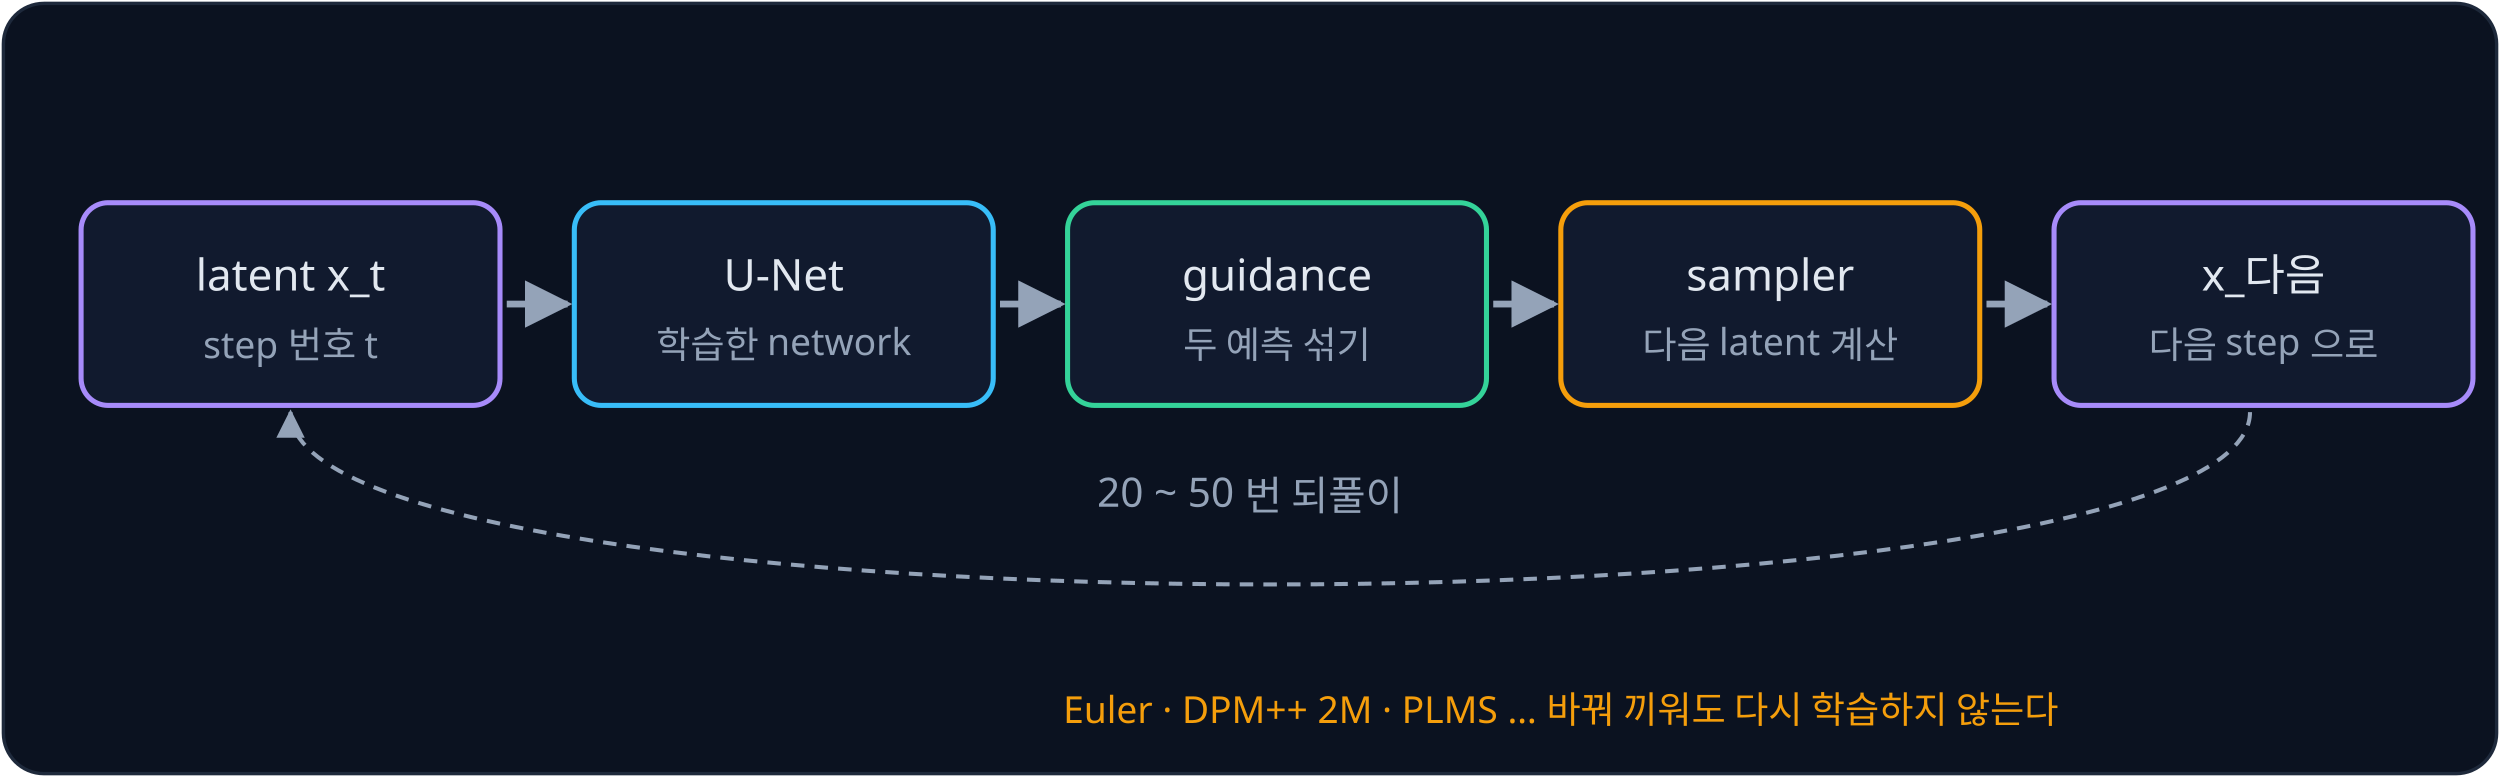
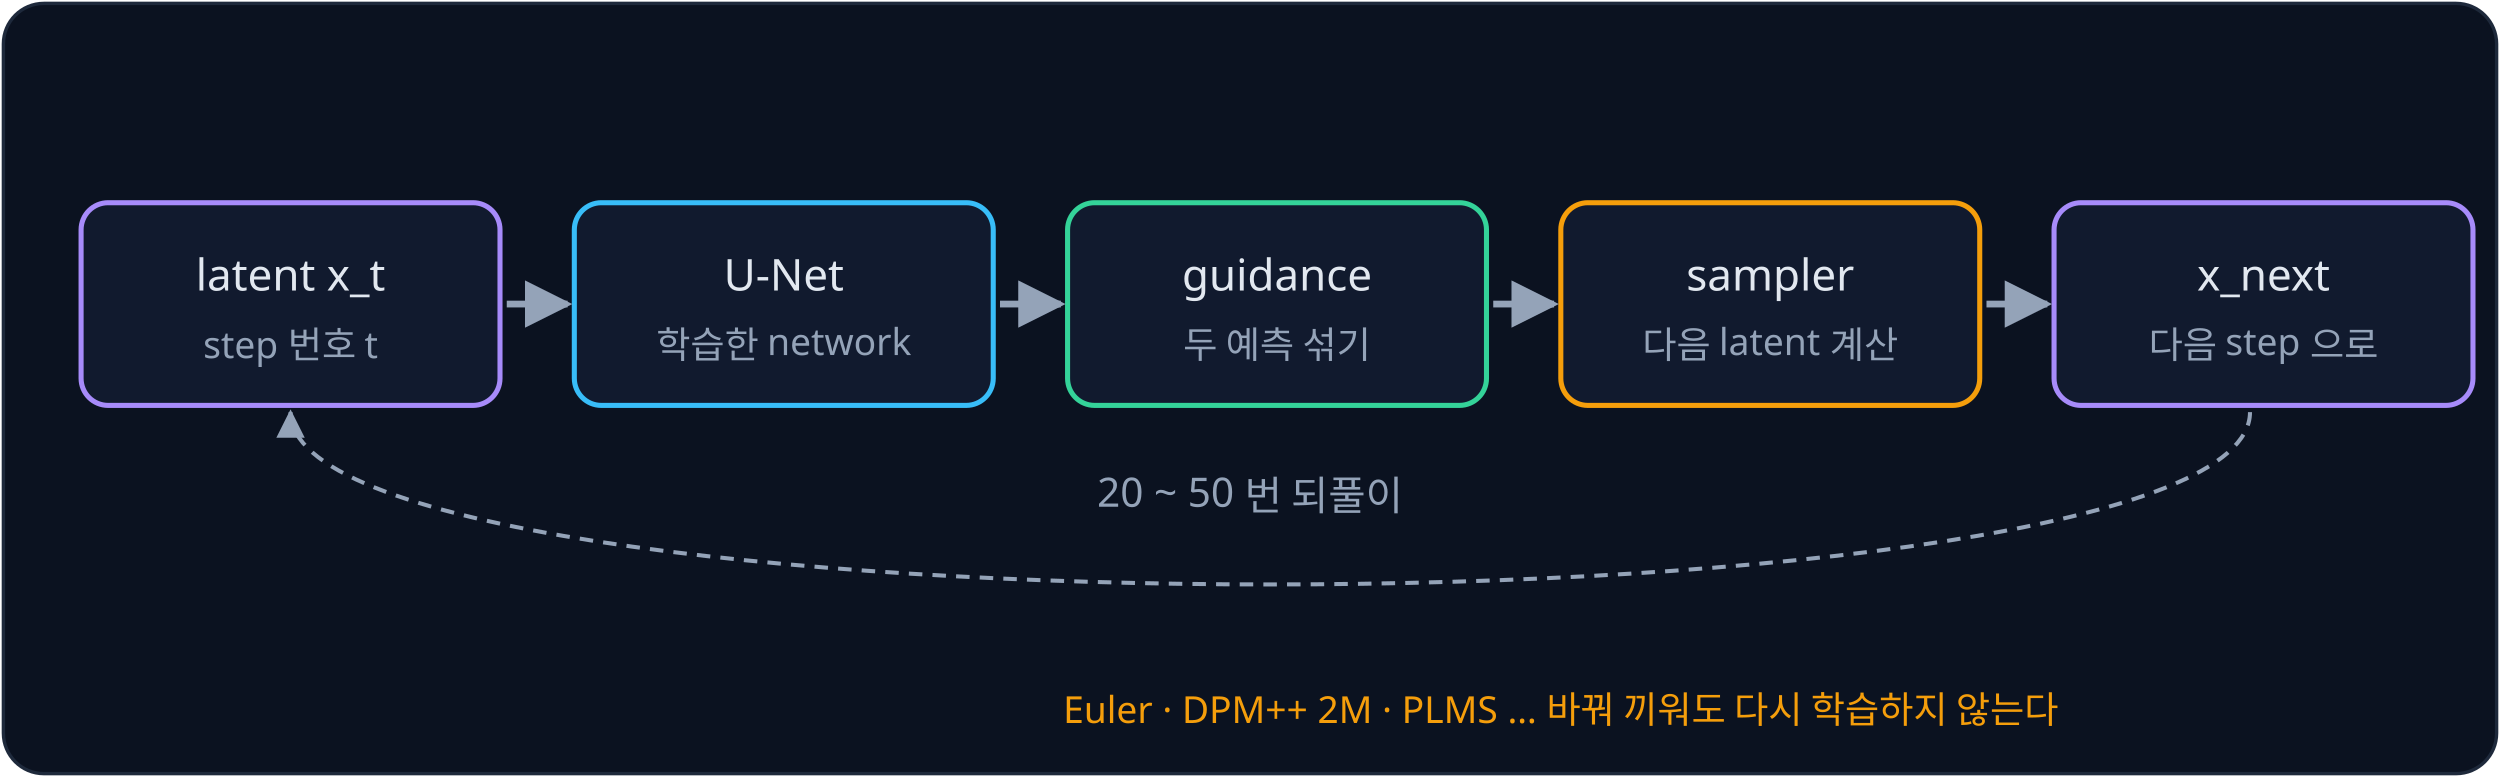
<svg xmlns="http://www.w3.org/2000/svg" viewBox="0 0 740 230" font-family="Pretendard, 'Apple SD Gothic Neo', 'Noto Sans KR', system-ui, sans-serif">
  <defs>
    <marker id="arrow" viewBox="0 0 10 10" refX="9" refY="5" markerWidth="7" markerHeight="7" orient="auto-start-reverse">
      <path d="M0,0 L10,5 L0,10 z" fill="#94a3b8" />
    </marker>
    <marker id="arrow-blue" viewBox="0 0 10 10" refX="9" refY="5" markerWidth="7" markerHeight="7" orient="auto-start-reverse">
      <path d="M0,0 L10,5 L0,10 z" fill="#38bdf8" />
    </marker>
    <marker id="arrow-amber" viewBox="0 0 10 10" refX="9" refY="5" markerWidth="7" markerHeight="7" orient="auto-start-reverse">
      <path d="M0,0 L10,5 L0,10 z" fill="#f59e0b" />
    </marker>
    <marker id="arrow-green" viewBox="0 0 10 10" refX="9" refY="5" markerWidth="7" markerHeight="7" orient="auto-start-reverse">
      <path d="M0,0 L10,5 L0,10 z" fill="#34d399" />
    </marker>
    <marker id="arrow-red" viewBox="0 0 10 10" refX="9" refY="5" markerWidth="7" markerHeight="7" orient="auto-start-reverse">
      <path d="M0,0 L10,5 L0,10 z" fill="#f87171" />
    </marker>
    <marker id="arrow-text" viewBox="0 0 10 10" refX="9" refY="5" markerWidth="7" markerHeight="7" orient="auto-start-reverse">
      <path d="M0,0 L10,5 L0,10 z" fill="#e2e8f0" />
    </marker>
    <marker id="arrow-purple" viewBox="0 0 10 10" refX="9" refY="5" markerWidth="7" markerHeight="7" orient="auto-start-reverse">
      <path d="M0,0 L10,5 L0,10 z" fill="#a78bfa" />
    </marker>
  </defs>
  <rect x="1" y="1" width="738" height="228" rx="12" fill="#0b1220" stroke="#1e293b" />
  <rect x="24.0" y="60.0" width="124.0" height="60.0" rx="8" fill="#111a2e" stroke="#a78bfa" stroke-width="1.5" />
  <text x="86.0" y="86.0" fill="#e2e8f0" font-size="13" text-anchor="middle">latent x_t</text>
  <text x="86.0" y="106.0" fill="#94a3b8" font-size="11" text-anchor="middle">step 번호 t</text>
  <rect x="170.0" y="60.0" width="124.0" height="60.0" rx="8" fill="#111a2e" stroke="#38bdf8" stroke-width="1.5" />
  <text x="232.0" y="86.0" fill="#e2e8f0" font-size="13" text-anchor="middle">U-Net</text>
  <text x="232.0" y="106.0" fill="#94a3b8" font-size="11" text-anchor="middle">학습한 network</text>
  <line x1="150.0" y1="90.0" x2="168.0" y2="90.0" stroke="#94a3b8" stroke-width="2" marker-end="url(#arrow)" />
  <rect x="316.0" y="60.0" width="124.0" height="60.0" rx="8" fill="#111a2e" stroke="#34d399" stroke-width="1.5" />
  <text x="378.0" y="86.0" fill="#e2e8f0" font-size="13" text-anchor="middle">guidance</text>
  <text x="378.0" y="106.0" fill="#94a3b8" font-size="11" text-anchor="middle">두 예측 섞기</text>
  <line x1="296.0" y1="90.0" x2="314.0" y2="90.0" stroke="#94a3b8" stroke-width="2" marker-end="url(#arrow)" />
  <rect x="462.0" y="60.0" width="124.0" height="60.0" rx="8" fill="#111a2e" stroke="#f59e0b" stroke-width="1.5" />
  <text x="524.0" y="86.0" fill="#e2e8f0" font-size="13" text-anchor="middle">sampler</text>
  <text x="524.0" y="106.0" fill="#94a3b8" font-size="11" text-anchor="middle">다음 latent 계산</text>
  <line x1="442.0" y1="90.0" x2="460.0" y2="90.0" stroke="#94a3b8" stroke-width="2" marker-end="url(#arrow)" />
  <rect x="608.0" y="60.0" width="124.0" height="60.0" rx="8" fill="#111a2e" stroke="#a78bfa" stroke-width="1.5" />
-   <text x="670.0" y="86.0" fill="#e2e8f0" font-size="13" text-anchor="middle">x_다음</text>
+   <text x="670.0" y="86.0" fill="#e2e8f0" font-size="13" text-anchor="middle">x_next</text>
  <text x="670.0" y="106.0" fill="#94a3b8" font-size="11" text-anchor="middle">다음 step 으로</text>
  <line x1="588.0" y1="90.0" x2="606.0" y2="90.0" stroke="#94a3b8" stroke-width="2" marker-end="url(#arrow)" />
  <path d="M666,122 C666,190 86,190 86,122" fill="none" stroke="#94a3b8" stroke-width="1.2" marker-end="url(#arrow)" stroke-dasharray="4 3" />
  <text x="370.0" y="150.0" fill="#94a3b8" font-size="12" text-anchor="middle">20 ~ 50 번 되풀이</text>
  <text x="462.0" y="214.0" fill="#f59e0b" font-size="11" text-anchor="middle">Euler · DPM++ 2M · PLMS … 바꿔 끼워도 다시 학습하지 않는다</text>
</svg>
